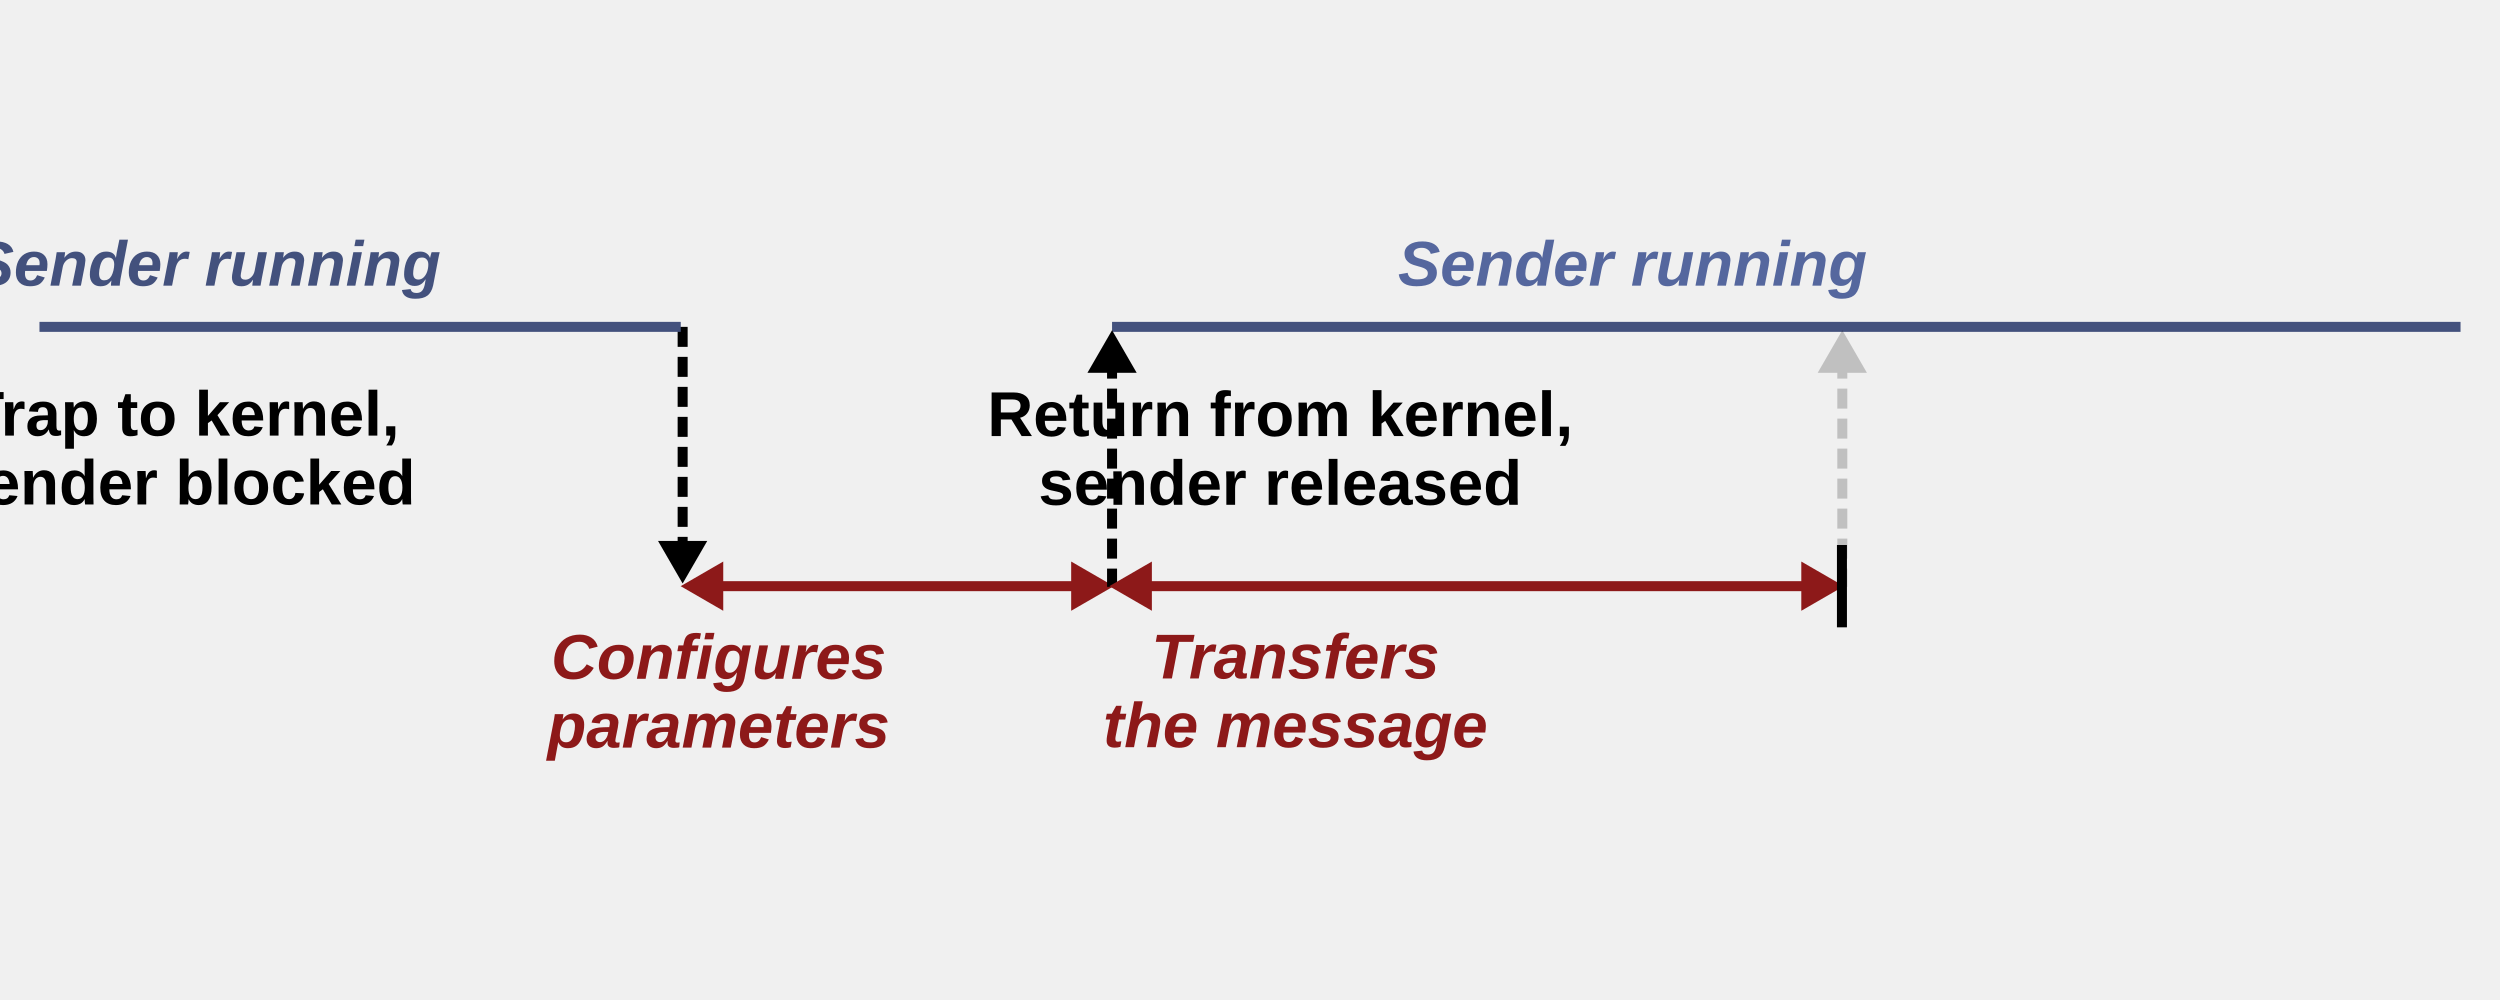
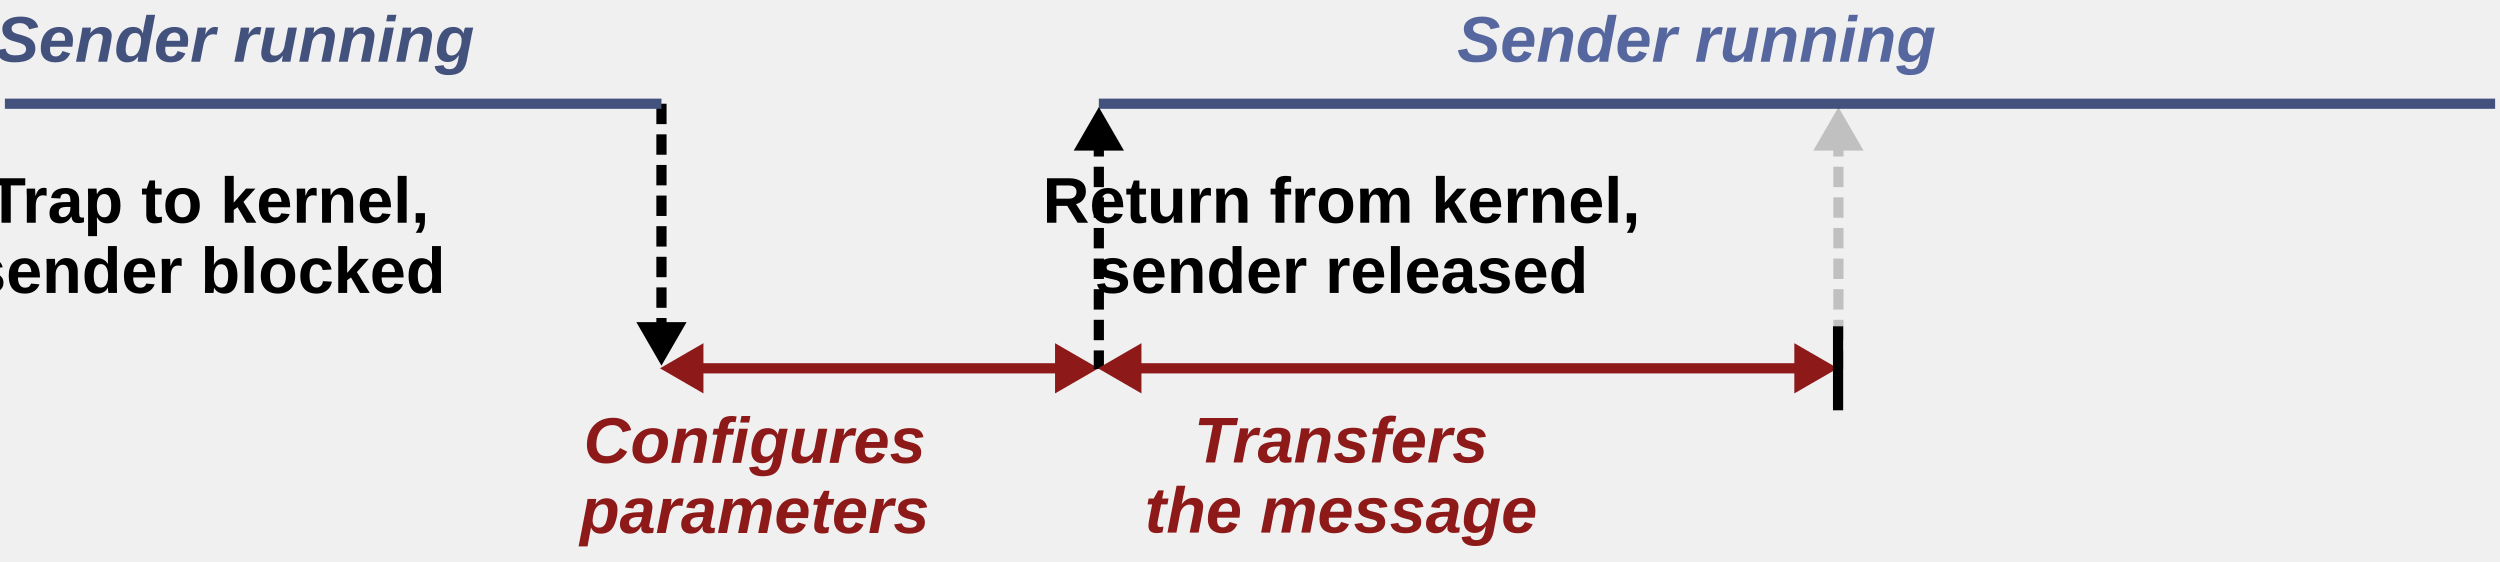
- <svg xmlns="http://www.w3.org/2000/svg" xmlns:ns1="http://www.openswatchbook.org/uri/2009/osb" width="250mm" height="100mm" viewBox="0 0 250 100" version="1.1" id="svg8">
+ <svg xmlns="http://www.w3.org/2000/svg" xmlns:ns1="http://www.openswatchbook.org/uri/2009/osb" width="245mm" height="55mm" viewBox="0 0 245 55" version="1.1" id="svg8">
  <defs id="defs2">
    <marker orient="auto" refY="0" refX="0" id="marker1073" style="overflow:visible">
      <path id="path1071" d="M 5.77,0 -2.88,5 V -5 Z" style="fill:#000000;fill-opacity:1;fill-rule:evenodd;stroke:#000000;stroke-width:1pt;stroke-opacity:1" transform="scale(-0.4)" />
    </marker>
    <marker orient="auto" refY="0" refX="0" id="marker2450" style="overflow:visible">
      <path id="path2448" d="M 5.77,0 -2.88,5 V -5 Z" style="fill:#8d1919;fill-opacity:1;fill-rule:evenodd;stroke:#8d1919;stroke-width:1pt;stroke-opacity:1" transform="scale(0.4)" />
    </marker>
    <marker orient="auto" refY="0" refX="0" id="marker2446" style="overflow:visible">
      <path id="path2444" d="M 5.77,0 -2.88,5 V -5 Z" style="fill:#8d1919;fill-opacity:1;fill-rule:evenodd;stroke:#8d1919;stroke-width:1pt;stroke-opacity:1" transform="scale(-0.4)" />
    </marker>
    <marker style="overflow:visible" id="marker2442" refX="0" refY="0" orient="auto">
      <path transform="scale(-0.4)" style="fill:#000000;fill-opacity:1;fill-rule:evenodd;stroke:#000000;stroke-width:1pt;stroke-opacity:1" d="M 5.77,0 -2.88,5 V -5 Z" id="path2440" />
    </marker>
    <marker style="overflow:visible" id="marker2438" refX="0" refY="0" orient="auto">
      <path transform="scale(0.4)" style="fill:#000000;fill-opacity:1;fill-rule:evenodd;stroke:#000000;stroke-width:1pt;stroke-opacity:1" d="M 5.77,0 -2.88,5 V -5 Z" id="path2436" />
    </marker>
    <marker style="overflow:visible" id="marker2372" refX="0" refY="0" orient="auto">
      <path transform="scale(0.4)" style="fill:#000000;fill-opacity:1;fill-rule:evenodd;stroke:#000000;stroke-width:1pt;stroke-opacity:1" d="M 5.77,0 -2.88,5 V -5 Z" id="path2370" />
    </marker>
    <marker orient="auto" refY="0" refX="0" id="marker2304" style="overflow:visible">
      <path id="path2302" d="M 5.77,0 -2.88,5 V -5 Z" style="fill:#8d1919;fill-opacity:1;fill-rule:evenodd;stroke:#8d1919;stroke-width:1pt;stroke-opacity:1" transform="scale(0.4)" />
    </marker>
    <marker orient="auto" refY="0" refX="0" id="marker2300" style="overflow:visible">
      <path id="path2298" d="M 5.77,0 -2.88,5 V -5 Z" style="fill:#8d1919;fill-opacity:1;fill-rule:evenodd;stroke:#8d1919;stroke-width:1pt;stroke-opacity:1" transform="scale(-0.4)" />
    </marker>
    <marker style="overflow:visible" id="marker2268" refX="0" refY="0" orient="auto">
      <path transform="scale(0.4)" style="fill:#000000;fill-opacity:1;fill-rule:evenodd;stroke:#000000;stroke-width:1pt;stroke-opacity:1" d="M 5.77,0 -2.88,5 V -5 Z" id="path2266" />
    </marker>
    <marker orient="auto" refY="0" refX="0" id="TriangleOutS" style="overflow:visible">
      <path id="path2130" d="M 5.77,0 -2.88,5 V -5 Z" style="fill:#000000;fill-opacity:1;fill-rule:evenodd;stroke:#000000;stroke-width:1pt;stroke-opacity:1" transform="scale(0.2)" />
    </marker>
    <marker orient="auto" refY="0" refX="0" id="EmptyTriangleOutL" style="overflow:visible">
      <path id="path2142" d="M 5.77,0 -2.88,5 V -5 Z" style="fill:#ffffff;fill-rule:evenodd;stroke:#000000;stroke-width:1pt;stroke-opacity:1" transform="matrix(0.8,0,0,0.8,-4.8,0)" />
    </marker>
    <linearGradient id="linearGradient9526" ns1:paint="solid">
      <stop style="stop-color:#ffffff;stop-opacity:1;" offset="0" id="stop9524" />
    </linearGradient>
    <marker style="overflow:visible" id="marker8080" refX="0" refY="0" orient="auto">
      <path transform="scale(0.8)" style="fill:#000000;fill-opacity:1;fill-rule:evenodd;stroke:#000000;stroke-width:1pt;stroke-opacity:1" d="M 5.77,0 -2.88,5 V -5 Z" id="path8078" />
    </marker>
    <marker style="overflow:visible" id="marker7624" refX="0" refY="0" orient="auto">
      <path transform="scale(0.8)" style="fill:#000000;fill-opacity:1;fill-rule:evenodd;stroke:#000000;stroke-width:1pt;stroke-opacity:1" d="M 5.77,0 -2.88,5 V -5 Z" id="path7622" />
    </marker>
    <marker orient="auto" refY="0" refX="0" id="Arrow2Lend" style="overflow:visible">
      <path id="path5519" style="fill:#000000;fill-opacity:1;fill-rule:evenodd;stroke:#000000;stroke-width:0.625;stroke-linejoin:round;stroke-opacity:1" d="M 8.719,4.034 -2.207,0.016 8.719,-4.002 c -1.745,2.372 -1.735,5.617 -6e-7,8.035 z" transform="matrix(-1.1,0,0,-1.1,-1.1,0)" />
    </marker>
    <marker orient="auto" refY="0" refX="0" id="Arrow1Lstart" style="overflow:visible">
      <path id="path5498" d="M 0,0 5,-5 -12.5,0 5,5 Z" style="fill:#000000;fill-opacity:1;fill-rule:evenodd;stroke:#000000;stroke-width:1pt;stroke-opacity:1" transform="matrix(0.8,0,0,0.8,10,0)" />
    </marker>
    <marker orient="auto" refY="0" refX="0" id="Arrow1Lend" style="overflow:visible">
      <path id="path5501" d="M 0,0 5,-5 -12.5,0 5,5 Z" style="fill:#000000;fill-opacity:1;fill-rule:evenodd;stroke:#000000;stroke-width:1pt;stroke-opacity:1" transform="matrix(-0.8,0,0,-0.8,-10,0)" />
    </marker>
    <linearGradient id="linearGradient4715" ns1:paint="solid">
      <stop style="stop-color:#000000;stop-opacity:1;" offset="0" id="stop4713" />
    </linearGradient>
    <linearGradient id="linearGradient4709" ns1:paint="solid">
      <stop style="stop-color:#000000;stop-opacity:1;" offset="0" id="stop4707" />
    </linearGradient>
    <linearGradient id="linearGradient4703" ns1:paint="solid">
      <stop style="stop-color:#000000;stop-opacity:1;" offset="0" id="stop4701" />
    </linearGradient>
    <linearGradient id="linearGradient4627" ns1:paint="solid">
      <stop style="stop-color:#000000;stop-opacity:1;" offset="0" id="stop4625" />
    </linearGradient>
  </defs>
-   <g id="layer1" transform="translate(0,-197)">
-     <g id="g2476" transform="translate(5.0000002e-7,-20)">
-       <g id="g2232">
-         <g id="g5475" transform="translate(53.46894,-29.01453)">
-           <path style="fill:none;stroke:#000000;stroke-width:1;stroke-linecap:butt;stroke-linejoin:miter;stroke-miterlimit:4;stroke-dasharray:2, 1;stroke-dashoffset:0;stroke-opacity:1;marker-end:url(#marker2438)" d="m 14.795,278.701 v 22.825" id="path2374" />
-           <path id="path2376" d="m 17.437,304.631 h 37.63" style="fill:#8d1919;stroke:#8d1919;stroke-width:1;stroke-linecap:butt;stroke-linejoin:miter;stroke-miterlimit:4;stroke-dasharray:none;stroke-opacity:1;marker-start:url(#marker2300);marker-end:url(#marker2304)" />
-           <text id="text2380" y="274.58" x="124.924" style="font-style:normal;font-weight:normal;font-size:10.583px;line-height:1.25;font-family:sans-serif;letter-spacing:0px;word-spacing:0px;fill:#55679e;fill-opacity:1;stroke:none;stroke-width:0.265" xml:space="preserve">
-             <tspan id="tspan2378" style="font-style:italic;font-variant:normal;font-weight:bold;font-stretch:normal;font-size:6.35px;font-family:Arial;-inkscape-font-specification:'Arial, Bold Italic';font-variant-ligatures:normal;font-variant-caps:normal;font-variant-numeric:normal;font-feature-settings:normal;text-align:center;writing-mode:lr-tb;text-anchor:middle;fill:#55679e;fill-opacity:1;stroke-width:0.265" y="274.58" x="124.924">Sender running</tspan>
-           </text>
-           <path id="path2382" d="M 57.737,278.701 H 192.585" style="fill:#43517d;stroke:#43517d;stroke-width:1;stroke-linecap:butt;stroke-linejoin:miter;stroke-miterlimit:4;stroke-dasharray:none;stroke-opacity:1" />
-           <path id="path2384" d="m 57.737,281.876 v 22.825" style="fill:none;stroke:#000000;stroke-width:1;stroke-linecap:butt;stroke-linejoin:miter;stroke-miterlimit:4;stroke-dasharray:2, 1;stroke-dashoffset:0;stroke-opacity:1;marker-start:url(#marker2442)" />
-           <g id="g2394" transform="translate(-0.5248783,-55.62559)">
-             <text id="text2388" y="345.204" x="-16.805" style="font-style:normal;font-weight:normal;font-size:10.583px;line-height:1.25;font-family:sans-serif;letter-spacing:0px;word-spacing:0px;fill:#000000;fill-opacity:1;stroke:none;stroke-width:0.265" xml:space="preserve">
-               <tspan id="tspan2386" style="font-style:normal;font-variant:normal;font-weight:bold;font-stretch:normal;font-size:6.35px;font-family:Arial;-inkscape-font-specification:'Arial, Bold';font-variant-ligatures:normal;font-variant-caps:normal;font-variant-numeric:normal;font-feature-settings:normal;text-align:center;writing-mode:lr-tb;text-anchor:middle;fill:#000000;fill-opacity:1;stroke-width:0.265" y="345.204" x="-16.805">Trap to kernel,</tspan>
-             </text>
-             <text xml:space="preserve" style="font-style:normal;font-weight:normal;font-size:10.583px;line-height:1.25;font-family:sans-serif;letter-spacing:0px;word-spacing:0px;fill:#000000;fill-opacity:1;stroke:none;stroke-width:0.265" x="-16.805" y="352.083" id="text2392">
-               <tspan x="-16.805" y="352.083" style="font-style:normal;font-variant:normal;font-weight:bold;font-stretch:normal;font-size:6.35px;font-family:Arial;-inkscape-font-specification:'Arial, Bold';font-variant-ligatures:normal;font-variant-caps:normal;font-variant-numeric:normal;font-feature-settings:normal;text-align:center;writing-mode:lr-tb;text-anchor:middle;fill:#000000;fill-opacity:1;stroke-width:0.265" id="tspan2390">sender blocked</tspan>
-             </text>
-           </g>
-           <g id="g2404" transform="translate(-67.87723,-58.23271)">
-             <text xml:space="preserve" style="font-style:normal;font-weight:normal;font-size:10.583px;line-height:1.25;font-family:sans-serif;letter-spacing:0px;word-spacing:0px;fill:#000000;fill-opacity:1;stroke:none;stroke-width:0.265" x="160.319" y="347.85" id="text2398">
-               <tspan x="160.319" y="347.85" style="font-style:normal;font-variant:normal;font-weight:bold;font-stretch:normal;font-size:6.35px;font-family:Arial;-inkscape-font-specification:'Arial, Bold';font-variant-ligatures:normal;font-variant-caps:normal;font-variant-numeric:normal;font-feature-settings:normal;text-align:center;writing-mode:lr-tb;text-anchor:middle;fill:#000000;fill-opacity:1;stroke-width:0.265" id="tspan2396">Return from kernel,</tspan>
-             </text>
-             <text id="text2402" y="354.729" x="160.319" style="font-style:normal;font-weight:normal;font-size:10.583px;line-height:1.25;font-family:sans-serif;letter-spacing:0px;word-spacing:0px;fill:#000000;fill-opacity:1;stroke:none;stroke-width:0.265" xml:space="preserve">
-               <tspan id="tspan2400" style="font-style:normal;font-variant:normal;font-weight:bold;font-stretch:normal;font-size:6.35px;font-family:Arial;-inkscape-font-specification:'Arial, Bold';font-variant-ligatures:normal;font-variant-caps:normal;font-variant-numeric:normal;font-feature-settings:normal;text-align:center;writing-mode:lr-tb;text-anchor:middle;fill:#000000;fill-opacity:1;stroke-width:0.265" y="354.729" x="160.319">sender released</tspan>
-             </text>
-           </g>
-           <text xml:space="preserve" style="font-style:normal;font-weight:normal;font-size:10.583px;line-height:1.25;font-family:sans-serif;letter-spacing:0px;word-spacing:0px;fill:#43517d;fill-opacity:1;stroke:none;stroke-width:0.265" x="-17.706" y="274.58" id="text2408">
-             <tspan x="-17.706" y="274.58" style="font-style:italic;font-variant:normal;font-weight:bold;font-stretch:normal;font-size:6.35px;font-family:Arial;-inkscape-font-specification:'Arial, Bold Italic';font-variant-ligatures:normal;font-variant-caps:normal;font-variant-numeric:normal;font-feature-settings:normal;text-align:center;writing-mode:lr-tb;text-anchor:middle;fill:#43517d;fill-opacity:1;stroke-width:0.265" id="tspan2406">Sender running</tspan>
-           </text>
-           <path style="fill:#43517d;stroke:#43517d;stroke-width:1;stroke-linecap:butt;stroke-linejoin:miter;stroke-miterlimit:4;stroke-dasharray:none;stroke-opacity:1" d="M -49.522,278.701 H 14.606" id="path2410" />
-           <g id="g2420" transform="translate(-6.91928,-36.38388)">
-             <text id="text2414" y="350.241" x="100.876" style="font-style:normal;font-weight:normal;font-size:10.583px;line-height:1.25;font-family:sans-serif;letter-spacing:0px;word-spacing:0px;fill:#8d1919;fill-opacity:1;stroke:none;stroke-width:0.265" xml:space="preserve">
-               <tspan id="tspan2412" style="font-style:italic;font-variant:normal;font-weight:bold;font-stretch:normal;font-size:6.35px;font-family:Arial;-inkscape-font-specification:'Arial, Bold Italic';font-variant-ligatures:normal;font-variant-caps:normal;font-variant-numeric:normal;font-feature-settings:normal;text-align:center;writing-mode:lr-tb;text-anchor:middle;fill:#8d1919;fill-opacity:1;stroke-width:0.265" y="350.241" x="100.876">Transfers</tspan>
-             </text>
-             <text xml:space="preserve" style="font-style:normal;font-weight:normal;font-size:10.583px;line-height:1.25;font-family:sans-serif;letter-spacing:0px;word-spacing:0px;fill:#8d1919;fill-opacity:1;stroke:none;stroke-width:0.265" x="100.876" y="357.12" id="text2418">
-               <tspan x="100.876" y="357.12" style="font-style:italic;font-variant:normal;font-weight:bold;font-stretch:normal;font-size:6.35px;font-family:Arial;-inkscape-font-specification:'Arial, Bold Italic';font-variant-ligatures:normal;font-variant-caps:normal;font-variant-numeric:normal;font-feature-settings:normal;text-align:center;writing-mode:lr-tb;text-anchor:middle;fill:#8d1919;fill-opacity:1;stroke-width:0.265" id="tspan2416">the message</tspan>
-             </text>
-           </g>
-           <g id="g2430" transform="translate(3.142021,-32.11017)">
-             <text xml:space="preserve" style="font-style:normal;font-weight:normal;font-size:10.583px;line-height:1.25;font-family:sans-serif;letter-spacing:0px;word-spacing:0px;fill:#8d1919;fill-opacity:1;stroke:none;stroke-width:0.265" x="33.143" y="346.007" id="text2424">
-               <tspan x="33.143" y="346.007" style="font-style:italic;font-variant:normal;font-weight:bold;font-stretch:normal;font-size:6.35px;font-family:Arial;-inkscape-font-specification:'Arial, Bold Italic';font-variant-ligatures:normal;font-variant-caps:normal;font-variant-numeric:normal;font-feature-settings:normal;text-align:center;writing-mode:lr-tb;text-anchor:middle;fill:#8d1919;fill-opacity:1;stroke-width:0.265" id="tspan2422">Configures</tspan>
-             </text>
-             <text id="text2428" y="352.886" x="33.143" style="font-style:normal;font-weight:normal;font-size:10.583px;line-height:1.25;font-family:sans-serif;letter-spacing:0px;word-spacing:0px;fill:#8d1919;fill-opacity:1;stroke:none;stroke-width:0.265" xml:space="preserve">
-               <tspan id="tspan2426" style="font-style:italic;font-variant:normal;font-weight:bold;font-stretch:normal;font-size:6.35px;font-family:Arial;-inkscape-font-specification:'Arial, Bold Italic';font-variant-ligatures:normal;font-variant-caps:normal;font-variant-numeric:normal;font-feature-settings:normal;text-align:center;writing-mode:lr-tb;text-anchor:middle;fill:#8d1919;fill-opacity:1;stroke-width:0.265" y="352.886" x="33.143">parameters</tspan>
-             </text>
-           </g>
-           <path style="fill:#8d1919;stroke:#8d1919;stroke-width:1;stroke-linecap:butt;stroke-linejoin:miter;stroke-miterlimit:4;stroke-dasharray:none;stroke-opacity:1;marker-start:url(#marker2446);marker-end:url(#marker2450)" d="M 60.3,304.631 H 128.079" id="path2432" />
-           <path id="path2452" d="m 130.725,300.515 v 8.232" style="fill:none;stroke:#000000;stroke-width:1;stroke-linecap:butt;stroke-linejoin:miter;stroke-miterlimit:4;stroke-dasharray:none;stroke-dashoffset:0;stroke-opacity:1" />
-           <path style="opacity:0.2;fill:none;stroke:#000000;stroke-width:1;stroke-linecap:butt;stroke-linejoin:miter;stroke-miterlimit:4;stroke-dasharray:2, 1;stroke-dashoffset:0;stroke-opacity:1;marker-start:url(#marker1073)" d="m 130.762,281.876 v 22.825" id="path150" />
-         </g>
+   <g id="layer1" transform="translate(0,-242)">
+     <g id="g282">
+       <path style="fill:none;stroke:#000000;stroke-width:1;stroke-linecap:butt;stroke-linejoin:miter;stroke-miterlimit:4;stroke-dasharray:2, 1;stroke-dashoffset:0;stroke-opacity:1;marker-end:url(#marker2438)" d="m 64.823,252.165 v 22.825" id="path2374" />
+       <path id="path2376" d="m 67.518,278.094 h 37.295" style="fill:#8d1919;stroke:#8d1919;stroke-width:1;stroke-linecap:butt;stroke-linejoin:miter;stroke-miterlimit:4;stroke-dasharray:none;stroke-opacity:1;marker-start:url(#marker2300);marker-end:url(#marker2304)" />
+       <text id="text2380" y="248.044" x="175.893" style="font-style:normal;font-weight:normal;font-size:10.583px;line-height:1.25;font-family:sans-serif;letter-spacing:0px;word-spacing:0px;fill:#55679e;fill-opacity:1;stroke:none;stroke-width:0.265" xml:space="preserve">
+         <tspan id="tspan2378" style="font-style:italic;font-variant:normal;font-weight:bold;font-stretch:normal;font-size:6.35px;font-family:Arial;-inkscape-font-specification:'Arial, Bold Italic';font-variant-ligatures:normal;font-variant-caps:normal;font-variant-numeric:normal;font-feature-settings:normal;text-align:center;writing-mode:lr-tb;text-anchor:middle;fill:#55679e;fill-opacity:1;stroke-width:0.265" y="248.044" x="175.893">Sender running</tspan>
+       </text>
+       <path id="path2382" d="M 107.685,252.165 H 244.522" style="fill:#43517d;stroke:#43517d;stroke-width:1;stroke-linecap:butt;stroke-linejoin:miter;stroke-miterlimit:4;stroke-dasharray:none;stroke-opacity:1" />
+       <path id="path2384" d="M 107.685,255.34 V 278.165" style="fill:none;stroke:#000000;stroke-width:1;stroke-linecap:butt;stroke-linejoin:miter;stroke-miterlimit:4;stroke-dasharray:2, 1;stroke-dashoffset:0;stroke-opacity:1;marker-start:url(#marker2442)" />
+       <g id="g2394" transform="translate(49.55424,-81.37565)">
+         <text id="text2388" y="345.204" x="-16.805" style="font-style:normal;font-weight:normal;font-size:10.583px;line-height:1.25;font-family:sans-serif;letter-spacing:0px;word-spacing:0px;fill:#000000;fill-opacity:1;stroke:none;stroke-width:0.265" xml:space="preserve">
+           <tspan id="tspan2386" style="font-style:normal;font-variant:normal;font-weight:bold;font-stretch:normal;font-size:6.35px;font-family:Arial;-inkscape-font-specification:'Arial, Bold';font-variant-ligatures:normal;font-variant-caps:normal;font-variant-numeric:normal;font-feature-settings:normal;text-align:center;writing-mode:lr-tb;text-anchor:middle;fill:#000000;fill-opacity:1;stroke-width:0.265" y="345.204" x="-16.805">Trap to kernel,</tspan>
+         </text>
+         <text xml:space="preserve" style="font-style:normal;font-weight:normal;font-size:10.583px;line-height:1.25;font-family:sans-serif;letter-spacing:0px;word-spacing:0px;fill:#000000;fill-opacity:1;stroke:none;stroke-width:0.265" x="-16.805" y="352.083" id="text2392">
+           <tspan x="-16.805" y="352.083" style="font-style:normal;font-variant:normal;font-weight:bold;font-stretch:normal;font-size:6.35px;font-family:Arial;-inkscape-font-specification:'Arial, Bold';font-variant-ligatures:normal;font-variant-caps:normal;font-variant-numeric:normal;font-feature-settings:normal;text-align:center;writing-mode:lr-tb;text-anchor:middle;fill:#000000;fill-opacity:1;stroke-width:0.265" id="tspan2390">sender blocked</tspan>
+         </text>
      </g>
+       <g id="g2404" transform="translate(-16.46893,-84.02152)">
+         <text xml:space="preserve" style="font-style:normal;font-weight:normal;font-size:10.583px;line-height:1.25;font-family:sans-serif;letter-spacing:0px;word-spacing:0px;fill:#000000;fill-opacity:1;stroke:none;stroke-width:0.265" x="160.319" y="347.85" id="text2398">
+           <tspan x="160.319" y="347.85" style="font-style:normal;font-variant:normal;font-weight:bold;font-stretch:normal;font-size:6.35px;font-family:Arial;-inkscape-font-specification:'Arial, Bold';font-variant-ligatures:normal;font-variant-caps:normal;font-variant-numeric:normal;font-feature-settings:normal;text-align:center;writing-mode:lr-tb;text-anchor:middle;fill:#000000;fill-opacity:1;stroke-width:0.265" id="tspan2396">Return from kernel,</tspan>
+         </text>
+         <text id="text2402" y="354.729" x="160.319" style="font-style:normal;font-weight:normal;font-size:10.583px;line-height:1.25;font-family:sans-serif;letter-spacing:0px;word-spacing:0px;fill:#000000;fill-opacity:1;stroke:none;stroke-width:0.265" xml:space="preserve">
+           <tspan id="tspan2400" style="font-style:normal;font-variant:normal;font-weight:bold;font-stretch:normal;font-size:6.35px;font-family:Arial;-inkscape-font-specification:'Arial, Bold';font-variant-ligatures:normal;font-variant-caps:normal;font-variant-numeric:normal;font-feature-settings:normal;text-align:center;writing-mode:lr-tb;text-anchor:middle;fill:#000000;fill-opacity:1;stroke-width:0.265" y="354.729" x="160.319">sender released</tspan>
+         </text>
+       </g>
+       <text xml:space="preserve" style="font-style:normal;font-weight:normal;font-size:10.583px;line-height:1.25;font-family:sans-serif;letter-spacing:0px;word-spacing:0px;fill:#43517d;fill-opacity:1;stroke:none;stroke-width:0.265" x="32.667" y="248.044" id="text2408">
+         <tspan x="32.667" y="248.044" style="font-style:italic;font-variant:normal;font-weight:bold;font-stretch:normal;font-size:6.35px;font-family:Arial;-inkscape-font-specification:'Arial, Bold Italic';font-variant-ligatures:normal;font-variant-caps:normal;font-variant-numeric:normal;font-feature-settings:normal;text-align:center;writing-mode:lr-tb;text-anchor:middle;fill:#43517d;fill-opacity:1;stroke-width:0.265" id="tspan2406">Sender running</tspan>
+       </text>
+       <path style="fill:#43517d;stroke:#43517d;stroke-width:1;stroke-linecap:butt;stroke-linejoin:miter;stroke-miterlimit:4;stroke-dasharray:none;stroke-opacity:1" d="M 0.478,252.165 H 64.823" id="path2410" />
+       <g id="g2420" transform="translate(42.93241,-62.92011)">
+         <text id="text2414" y="350.241" x="100.876" style="font-style:normal;font-weight:normal;font-size:10.583px;line-height:1.25;font-family:sans-serif;letter-spacing:0px;word-spacing:0px;fill:#8d1919;fill-opacity:1;stroke:none;stroke-width:0.265" xml:space="preserve">
+           <tspan id="tspan2412" style="font-style:italic;font-variant:normal;font-weight:bold;font-stretch:normal;font-size:6.35px;font-family:Arial;-inkscape-font-specification:'Arial, Bold Italic';font-variant-ligatures:normal;font-variant-caps:normal;font-variant-numeric:normal;font-feature-settings:normal;text-align:center;writing-mode:lr-tb;text-anchor:middle;fill:#8d1919;fill-opacity:1;stroke-width:0.265" y="350.241" x="100.876">Transfers</tspan>
+         </text>
+         <text xml:space="preserve" style="font-style:normal;font-weight:normal;font-size:10.583px;line-height:1.25;font-family:sans-serif;letter-spacing:0px;word-spacing:0px;fill:#8d1919;fill-opacity:1;stroke:none;stroke-width:0.265" x="100.876" y="357.12" id="text2418">
+           <tspan x="100.876" y="357.12" style="font-style:italic;font-variant:normal;font-weight:bold;font-stretch:normal;font-size:6.35px;font-family:Arial;-inkscape-font-specification:'Arial, Bold Italic';font-variant-ligatures:normal;font-variant-caps:normal;font-variant-numeric:normal;font-feature-settings:normal;text-align:center;writing-mode:lr-tb;text-anchor:middle;fill:#8d1919;fill-opacity:1;stroke-width:0.265" id="tspan2416">the message</tspan>
+         </text>
+       </g>
+       <g id="g2430" transform="translate(53.20205,-58.6464)">
+         <text xml:space="preserve" style="font-style:normal;font-weight:normal;font-size:10.583px;line-height:1.25;font-family:sans-serif;letter-spacing:0px;word-spacing:0px;fill:#8d1919;fill-opacity:1;stroke:none;stroke-width:0.265" x="33.143" y="346.007" id="text2424">
+           <tspan x="33.143" y="346.007" style="font-style:italic;font-variant:normal;font-weight:bold;font-stretch:normal;font-size:6.35px;font-family:Arial;-inkscape-font-specification:'Arial, Bold Italic';font-variant-ligatures:normal;font-variant-caps:normal;font-variant-numeric:normal;font-feature-settings:normal;text-align:center;writing-mode:lr-tb;text-anchor:middle;fill:#8d1919;fill-opacity:1;stroke-width:0.265" id="tspan2422">Configures</tspan>
+         </text>
+         <text id="text2428" y="352.886" x="33.143" style="font-style:normal;font-weight:normal;font-size:10.583px;line-height:1.25;font-family:sans-serif;letter-spacing:0px;word-spacing:0px;fill:#8d1919;fill-opacity:1;stroke:none;stroke-width:0.265" xml:space="preserve">
+           <tspan id="tspan2426" style="font-style:italic;font-variant:normal;font-weight:bold;font-stretch:normal;font-size:6.35px;font-family:Arial;-inkscape-font-specification:'Arial, Bold Italic';font-variant-ligatures:normal;font-variant-caps:normal;font-variant-numeric:normal;font-feature-settings:normal;text-align:center;writing-mode:lr-tb;text-anchor:middle;fill:#8d1919;fill-opacity:1;stroke-width:0.265" y="352.886" x="33.143">parameters</tspan>
+         </text>
+       </g>
+       <path style="fill:#8d1919;stroke:#8d1919;stroke-width:1;stroke-linecap:butt;stroke-linejoin:miter;stroke-miterlimit:4;stroke-dasharray:none;stroke-opacity:1;marker-start:url(#marker2446);marker-end:url(#marker2450)" d="M 110.442,278.094 H 177.262" id="path2432" />
+       <path id="path2452" d="m 180.13,273.978 v 8.232" style="fill:none;stroke:#000000;stroke-width:1;stroke-linecap:butt;stroke-linejoin:miter;stroke-miterlimit:4;stroke-dasharray:none;stroke-dashoffset:0;stroke-opacity:1" />
+       <path style="opacity:0.2;fill:none;stroke:#000000;stroke-width:1;stroke-linecap:butt;stroke-linejoin:miter;stroke-miterlimit:4;stroke-dasharray:2, 1;stroke-dashoffset:0;stroke-opacity:1;marker-start:url(#marker1073)" d="M 180.166,255.34 V 278.165" id="path150" />
    </g>
  </g>
</svg>
